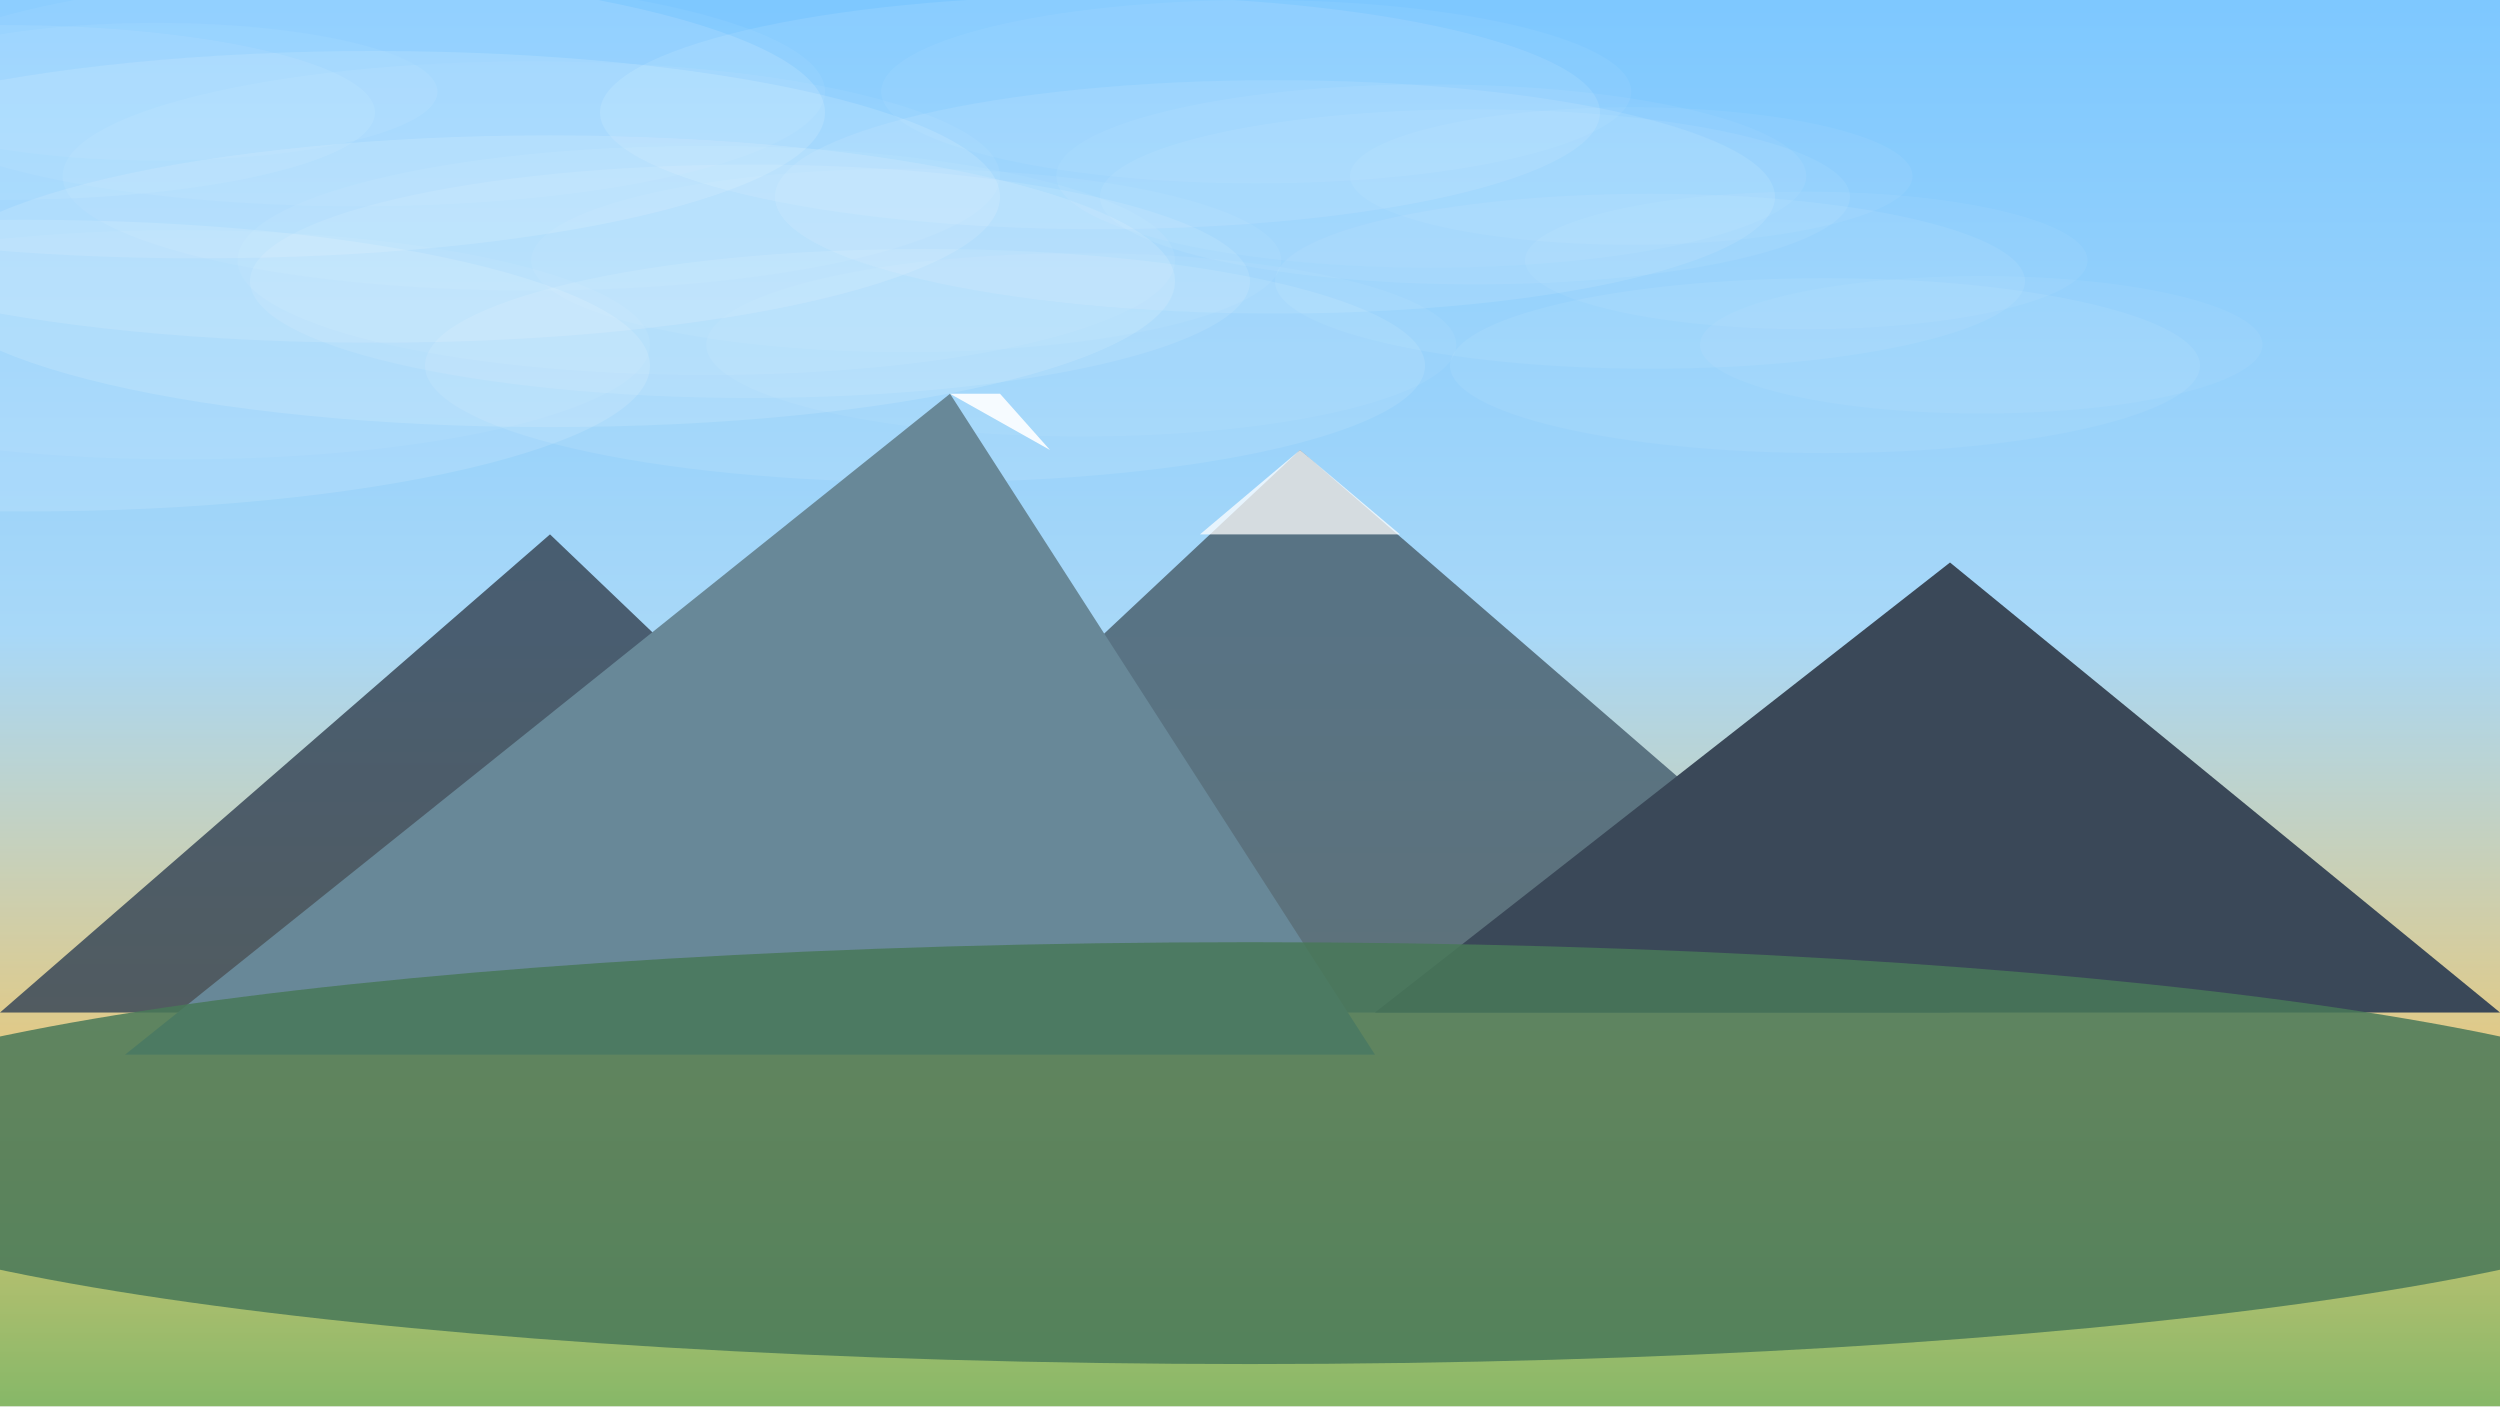
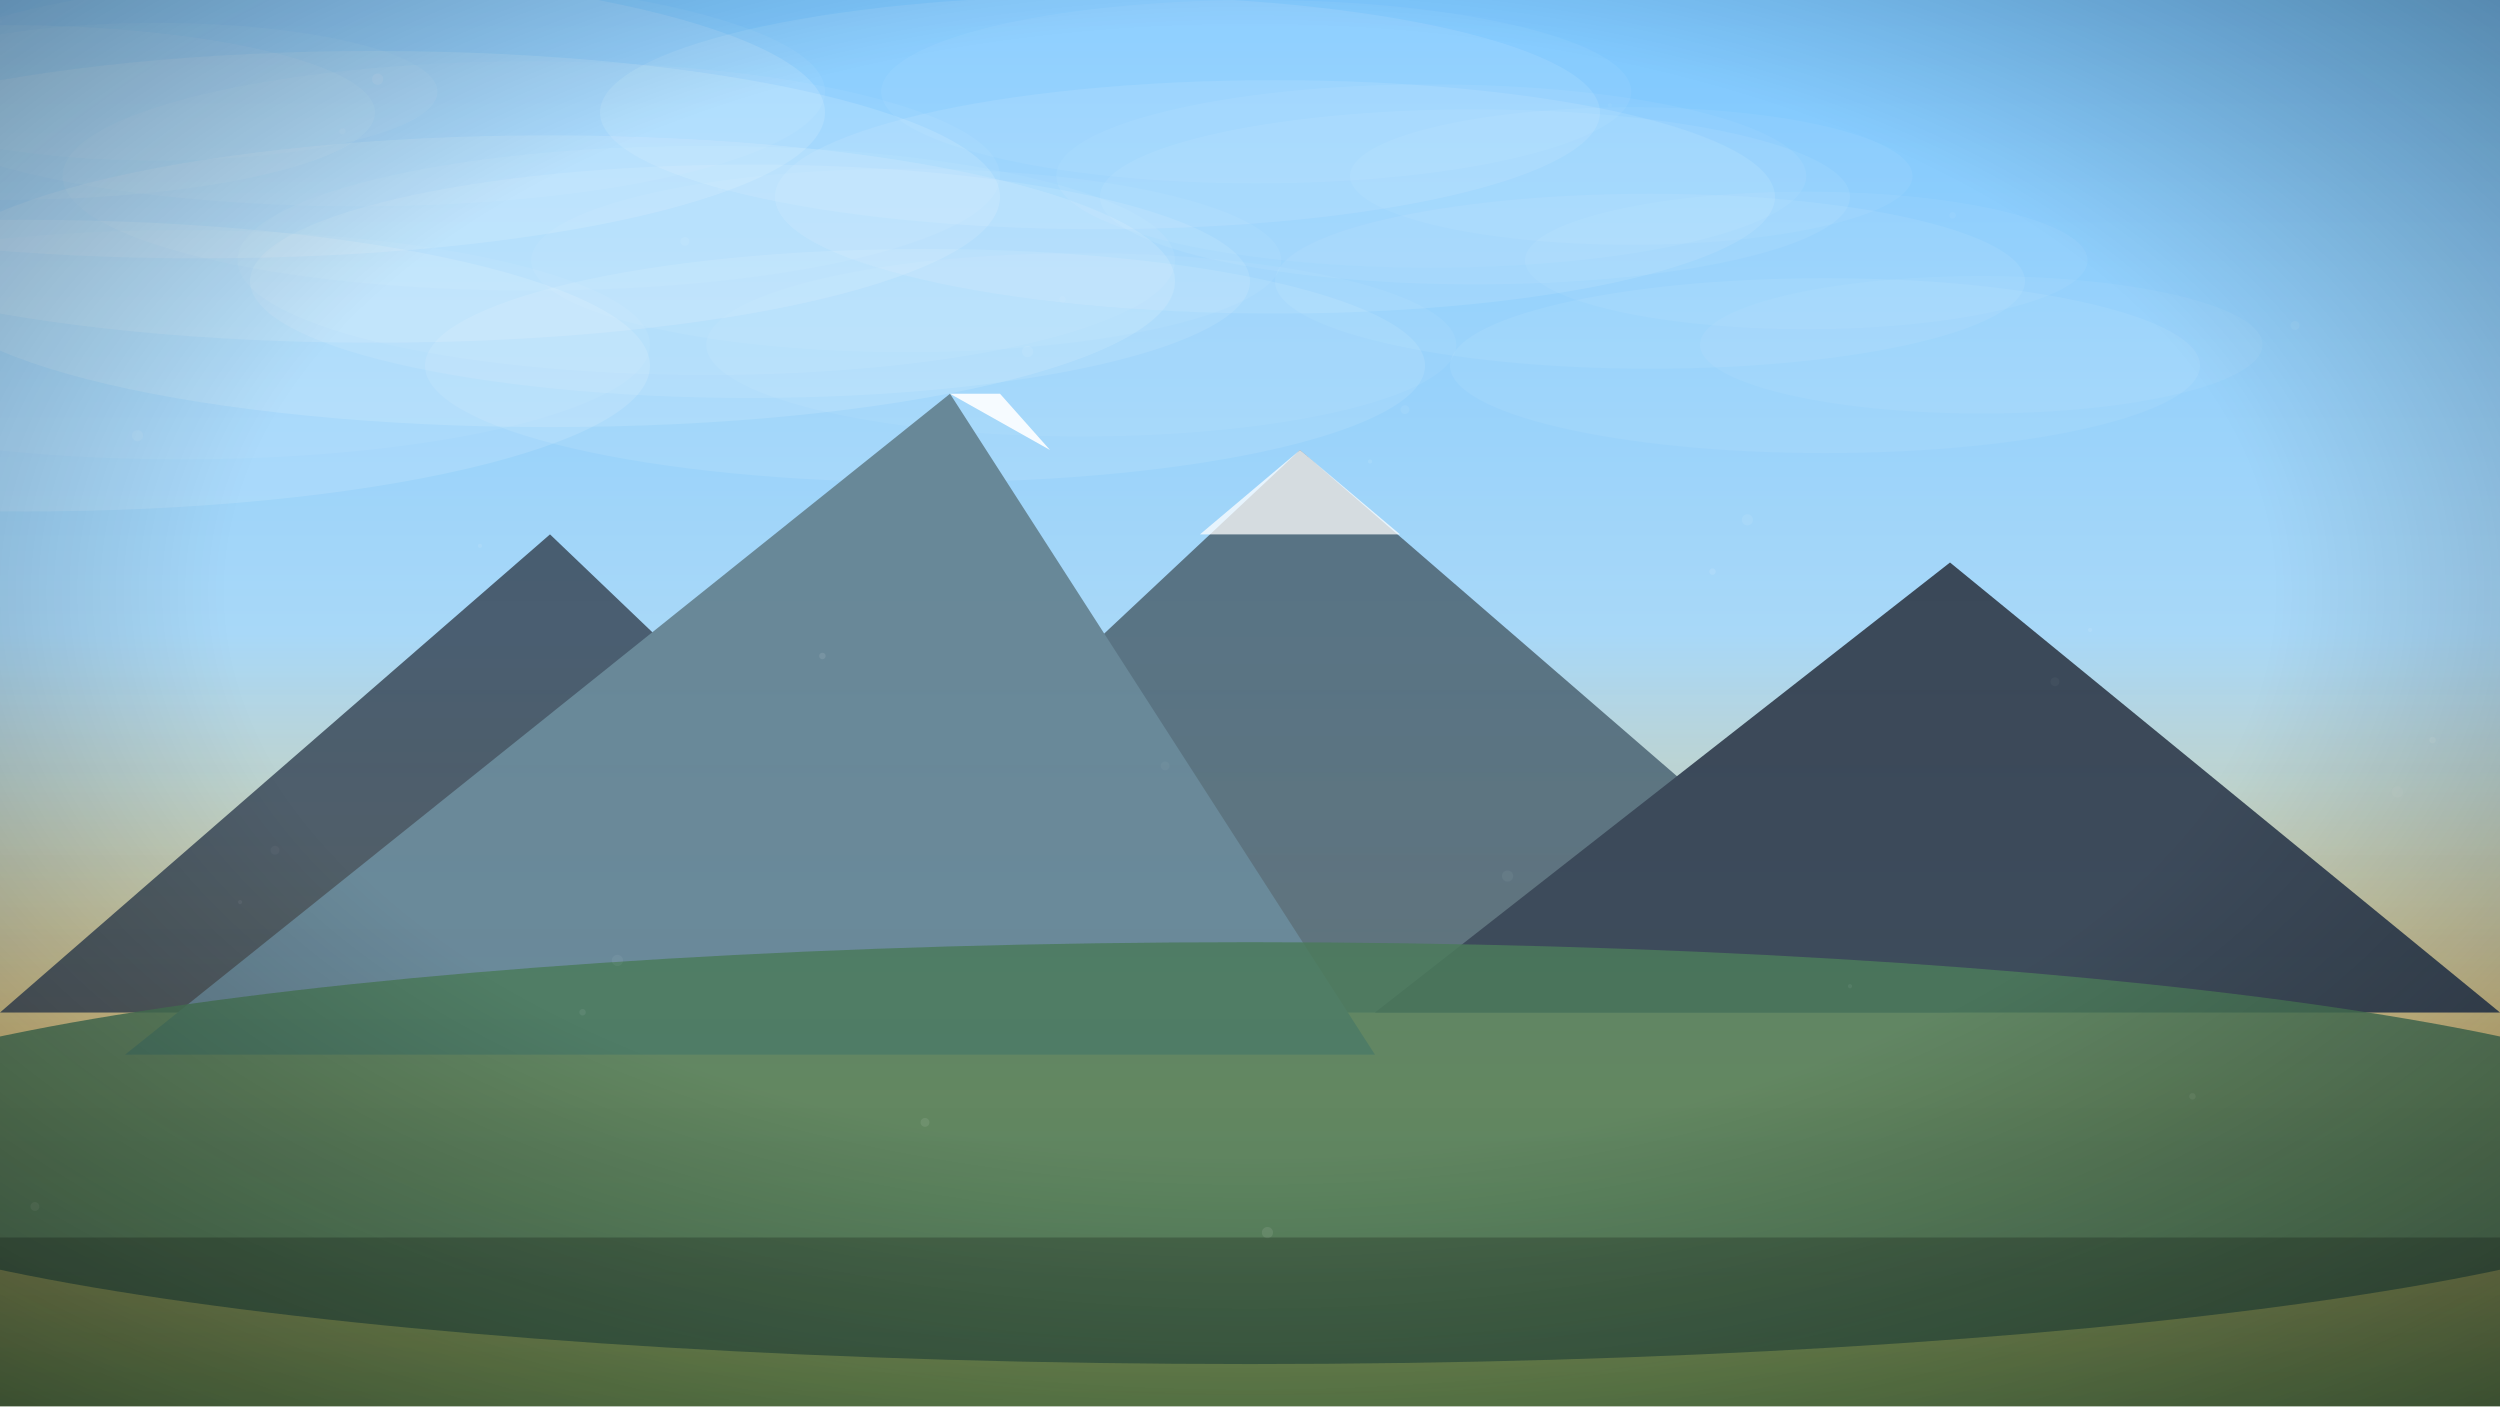
<svg xmlns="http://www.w3.org/2000/svg" viewBox="0 0 960 540" width="960" height="540">
  <defs>
    <linearGradient id="skyTop" x1="0" y1="0" x2="0" y2="1">
      <stop offset="0%" stop-color="#1a1048" />
      <stop offset="35%" stop-color="#3d2878" />
      <stop offset="68%" stop-color="#284868" />
      <stop offset="100%" stop-color="#0c1420" />
    </linearGradient>
    <linearGradient id="skyDay" x1="0" y1="0" x2="0" y2="1">
      <stop offset="0%" stop-color="#7ec8ff" />
      <stop offset="45%" stop-color="#a8d8f8" />
      <stop offset="78%" stop-color="#e8c878" />
      <stop offset="100%" stop-color="#88b868" />
    </linearGradient>
    <linearGradient id="skySunset" x1="0" y1="0" x2="0" y2="1">
      <stop offset="0%" stop-color="#ff6b4a" />
      <stop offset="28%" stop-color="#d84888" />
      <stop offset="55%" stop-color="#683878" />
      <stop offset="100%" stop-color="#120818" />
    </linearGradient>
    <linearGradient id="haze" x1="0" y1="0.4" x2="0" y2="1">
      <stop offset="0%" stop-color="#fff" stop-opacity="0" />
      <stop offset="100%" stop-color="#c8d8f0" stop-opacity="0.22" />
    </linearGradient>
    <filter id="softGlow" x="-40%" y="-40%" width="180%" height="180%">
      <feGaussianBlur stdDeviation="4" result="b" />
      <feMerge>
        <feMergeNode in="b" />
        <feMergeNode in="SourceGraphic" />
      </feMerge>
    </filter>
    <filter id="neonGlow" x="-60%" y="-60%" width="220%" height="220%">
      <feGaussianBlur stdDeviation="6" result="b" />
      <feMerge>
        <feMergeNode in="b" />
        <feMergeNode in="b" />
        <feMergeNode in="SourceGraphic" />
      </feMerge>
    </filter>
    <filter id="paintSoft" x="-2%" y="-2%" width="104%" height="104%">
      <feGaussianBlur stdDeviation="0.6" />
    </filter>
    <radialGradient id="sunDisc" cx="0.5" cy="0.5" r="0.5">
      <stop offset="0%" stop-color="#fff8e8" />
      <stop offset="55%" stop-color="#ffd080" />
      <stop offset="100%" stop-color="#ff904000" />
    </radialGradient>
    <radialGradient id="moonGlow" cx="0.5" cy="0.5" r="0.5">
      <stop offset="0%" stop-color="#fffef8" />
      <stop offset="40%" stop-color="#e8e0f0" />
      <stop offset="100%" stop-color="#e8e0f000" />
    </radialGradient>
    <linearGradient id="wallWarm" x1="0" y1="0" x2="1" y2="1">
      <stop offset="0%" stop-color="#fff0e4" />
      <stop offset="45%" stop-color="#e8c8b0" />
      <stop offset="100%" stop-color="#c8a088" />
    </linearGradient>
    <linearGradient id="wallCool" x1="0" y1="0" x2="0" y2="1">
      <stop offset="0%" stop-color="#eef2f8" />
      <stop offset="100%" stop-color="#b8c0d0" />
    </linearGradient>
    <linearGradient id="floorWood" x1="0" y1="0.6" x2="0" y2="1">
      <stop offset="0%" stop-color="#a88870" />
      <stop offset="100%" stop-color="#685040" />
    </linearGradient>
    <radialGradient id="lampGlow" cx="0.5" cy="0.5" r="0.5">
      <stop offset="0%" stop-color="#fff8e0" />
      <stop offset="70%" stop-color="#ffd898" stop-opacity="0.35" />
      <stop offset="100%" stop-color="#ffd898" stop-opacity="0" />
    </radialGradient>
+     <radialGradient id="vignette" cx="0.5" cy="0.42" r="0.78">
+       <stop offset="52%" stop-color="#000" stop-opacity="0" />
+       <stop offset="100%" stop-color="#030508" stop-opacity="0.48" />
+     </radialGradient>
  </defs>
  <rect width="960" height="540" fill="url(#skyDay)" />
  <ellipse cx="0" cy="43.2" rx="144" ry="33.6" fill="#fff" opacity="0.06" />
  <ellipse cx="60" cy="35.2" rx="108" ry="26.4" fill="#fff" opacity="0.05" />
  <ellipse cx="489.6" cy="75.6" rx="192" ry="44.8" fill="#fff" opacity="0.09" />
  <ellipse cx="549.6" cy="67.6" rx="144" ry="35.2" fill="#fff" opacity="0.05" />
  <ellipse cx="211.2" cy="108" rx="240" ry="56" fill="#fff" opacity="0.12" />
  <ellipse cx="271.2" cy="100" rx="180" ry="44" fill="#fff" opacity="0.05" />
  <ellipse cx="700.8" cy="140.4" rx="144" ry="33.6" fill="#fff" opacity="0.06" />
  <ellipse cx="760.8" cy="132.4" rx="108" ry="26.4" fill="#fff" opacity="0.05" />
  <ellipse cx="422.4" cy="43.2" rx="192" ry="44.8" fill="#fff" opacity="0.09" />
  <ellipse cx="482.4" cy="35.2" rx="144" ry="35.2" fill="#fff" opacity="0.05" />
  <ellipse cx="144" cy="75.6" rx="240" ry="56" fill="#fff" opacity="0.12" />
  <ellipse cx="204" cy="67.6" rx="180" ry="44" fill="#fff" opacity="0.05" />
  <ellipse cx="633.6" cy="108" rx="144" ry="33.6" fill="#fff" opacity="0.06" />
  <ellipse cx="693.6" cy="100" rx="108" ry="26.4" fill="#fff" opacity="0.05" />
  <ellipse cx="355.2" cy="140.4" rx="192" ry="44.8" fill="#fff" opacity="0.09" />
  <ellipse cx="415.2" cy="132.4" rx="144" ry="35.2" fill="#fff" opacity="0.05" />
  <ellipse cx="76.8" cy="43.2" rx="240" ry="56" fill="#fff" opacity="0.12" />
  <ellipse cx="136.8" cy="35.2" rx="180" ry="44" fill="#fff" opacity="0.05" />
  <ellipse cx="566.4" cy="75.6" rx="144" ry="33.6" fill="#fff" opacity="0.06" />
  <ellipse cx="626.4" cy="67.6" rx="108" ry="26.4" fill="#fff" opacity="0.05" />
  <ellipse cx="288" cy="108" rx="192" ry="44.8" fill="#fff" opacity="0.09" />
  <ellipse cx="348" cy="100" rx="144" ry="35.2" fill="#fff" opacity="0.05" />
  <ellipse cx="9.6" cy="140.4" rx="240" ry="56" fill="#fff" opacity="0.12" />
  <ellipse cx="69.6" cy="132.4" rx="180" ry="44" fill="#fff" opacity="0.05" />
  <polygon points="0,388.8 211.2,205.2 403.2,388.8" fill="#384858" opacity="0.85" />
  <polygon points="268.8,388.8 499.2,172.8 748.8,388.8" fill="#506878" opacity="0.9" />
  <polygon points="528,388.8 748.8,216 960,388.8" fill="#3a4858" />
  <polygon points="460.8,205.2 499.2,172.8 537.6,205.2" fill="#fff" opacity="0.75" />
  <polygon points="48,405 364.8,151.2 528,405" fill="#688898" />
  <polygon points="364.8,151.2 403.2,172.8 384,151.2" fill="#fff" opacity="0.9" />
  <ellipse cx="480" cy="442.8" rx="576" ry="81" fill="#487858" opacity="0.85" />
+   <circle cx="0.0" cy="8.1" r="0.80" fill="#fff" opacity="0.035" />
+   <circle cx="131.5" cy="50.4" r="1.25" fill="#fff" opacity="0.047" />
+   <circle cx="263.0" cy="92.7" r="1.70" fill="#fff" opacity="0.059" />
+   <circle cx="394.6" cy="135.0" r="2.15" fill="#fff" opacity="0.071" />
+   <circle cx="526.1" cy="177.2" r="0.80" fill="#fff" opacity="0.083" />
+   <circle cx="657.6" cy="219.5" r="1.25" fill="#fff" opacity="0.095" />
+   <circle cx="789.1" cy="261.8" r="1.70" fill="#fff" opacity="0.035" />
+   <circle cx="920.6" cy="304.1" r="2.15" fill="#fff" opacity="0.047" />
+   <circle cx="92.2" cy="346.4" r="0.80" fill="#fff" opacity="0.059" />
+   <circle cx="223.7" cy="388.7" r="1.25" fill="#fff" opacity="0.071" />
+   <circle cx="355.2" cy="431.0" r="1.70" fill="#fff" opacity="0.083" />
+   <circle cx="486.7" cy="473.3" r="2.15" fill="#fff" opacity="0.095" />
+   <circle cx="618.2" cy="40.4" r="0.80" fill="#fff" opacity="0.035" />
+   <circle cx="749.8" cy="82.7" r="1.25" fill="#fff" opacity="0.047" />
+   <circle cx="881.3" cy="125.0" r="1.70" fill="#fff" opacity="0.059" />
+   <circle cx="52.8" cy="167.3" r="2.15" fill="#fff" opacity="0.071" />
+   <circle cx="184.3" cy="209.6" r="0.80" fill="#fff" opacity="0.083" />
+   <circle cx="315.8" cy="251.9" r="1.25" fill="#fff" opacity="0.095" />
+   <circle cx="447.4" cy="294.1" r="1.70" fill="#fff" opacity="0.035" />
+   <circle cx="578.9" cy="336.4" r="2.15" fill="#fff" opacity="0.047" />
+   <circle cx="710.4" cy="378.7" r="0.80" fill="#fff" opacity="0.059" />
+   <circle cx="841.9" cy="421.0" r="1.25" fill="#fff" opacity="0.071" />
+   <circle cx="13.4" cy="463.3" r="1.70" fill="#fff" opacity="0.083" />
+   <circle cx="145.0" cy="30.4" r="2.15" fill="#fff" opacity="0.095" />
+   <circle cx="276.5" cy="72.7" r="0.80" fill="#fff" opacity="0.035" />
+   <circle cx="408.0" cy="115.0" r="1.25" fill="#fff" opacity="0.047" />
+   <circle cx="539.5" cy="157.3" r="1.70" fill="#fff" opacity="0.059" />
+   <circle cx="671.0" cy="199.6" r="2.15" fill="#fff" opacity="0.071" />
+   <circle cx="802.6" cy="241.9" r="0.80" fill="#fff" opacity="0.083" />
+   <circle cx="934.1" cy="284.2" r="1.25" fill="#fff" opacity="0.095" />
+   <circle cx="105.6" cy="326.5" r="1.70" fill="#fff" opacity="0.035" />
+   <circle cx="237.1" cy="368.8" r="2.15" fill="#fff" opacity="0.047" />
+   <rect width="960" height="540" fill="url(#haze)" opacity="0.18" />
+   <rect width="960" height="540" fill="url(#vignette)" />
+   <rect x="0" y="475.2" width="960" height="64.8" fill="#000" opacity="0.22" />
</svg>
